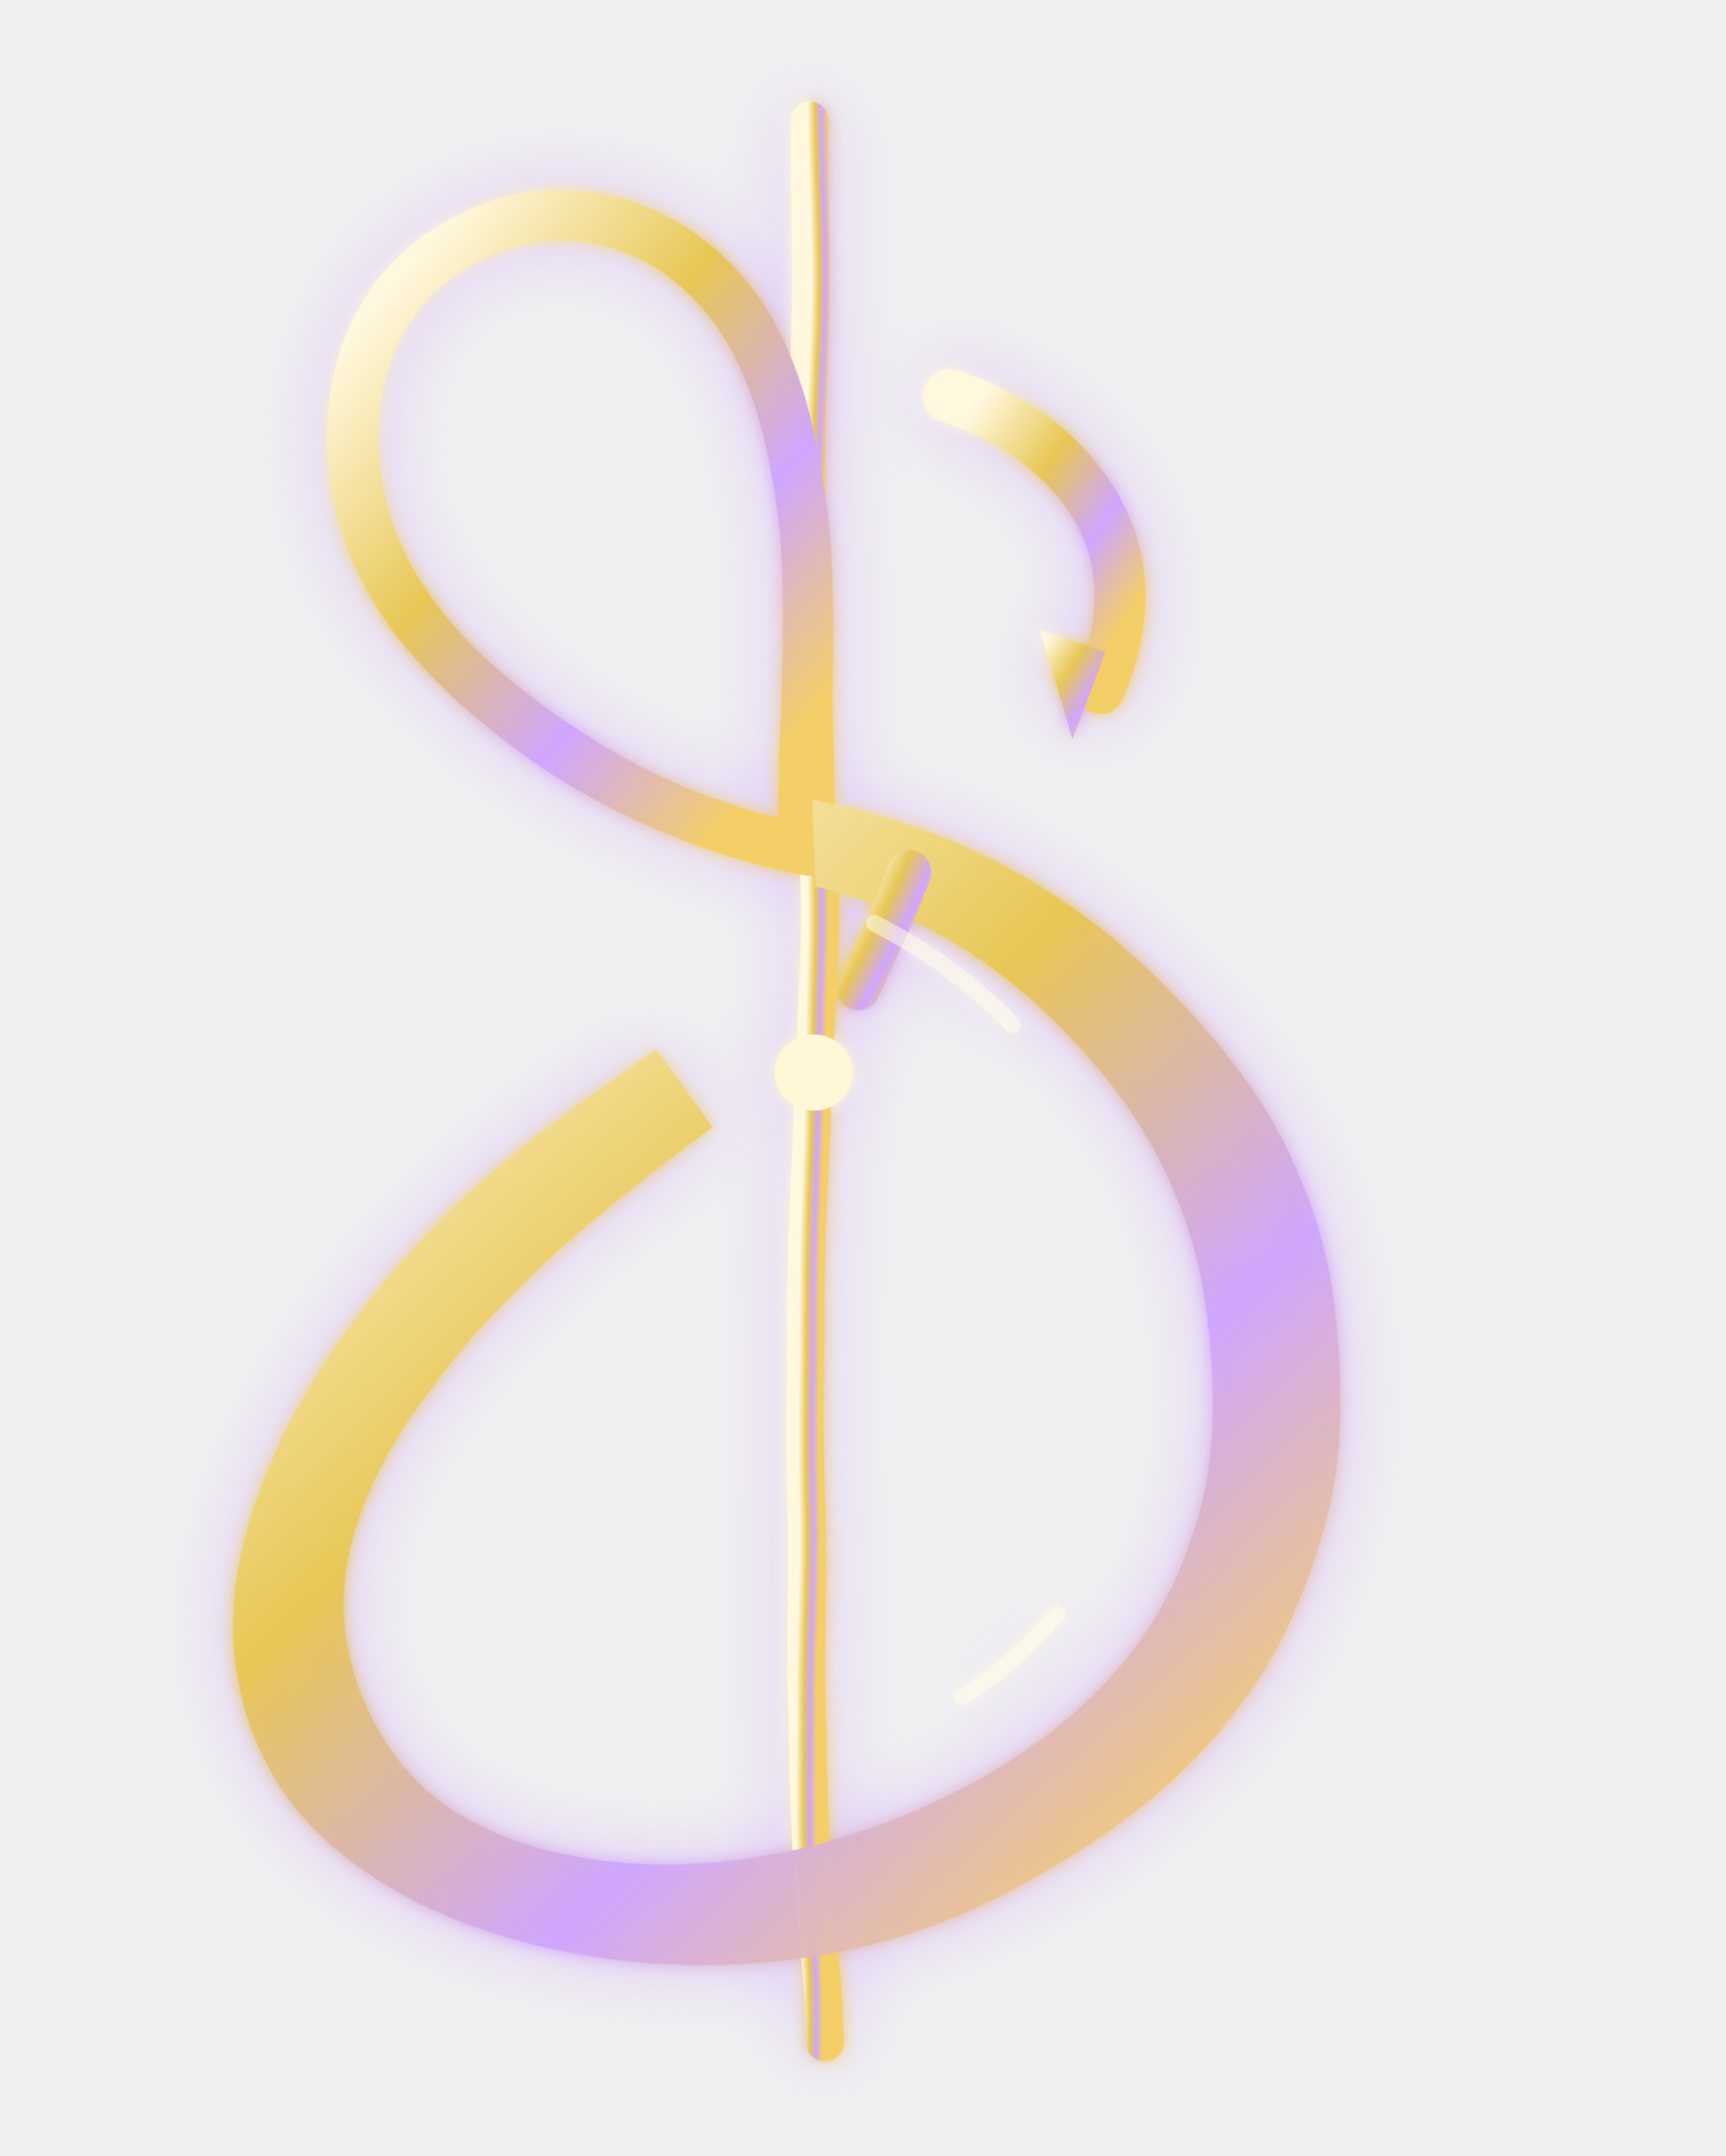
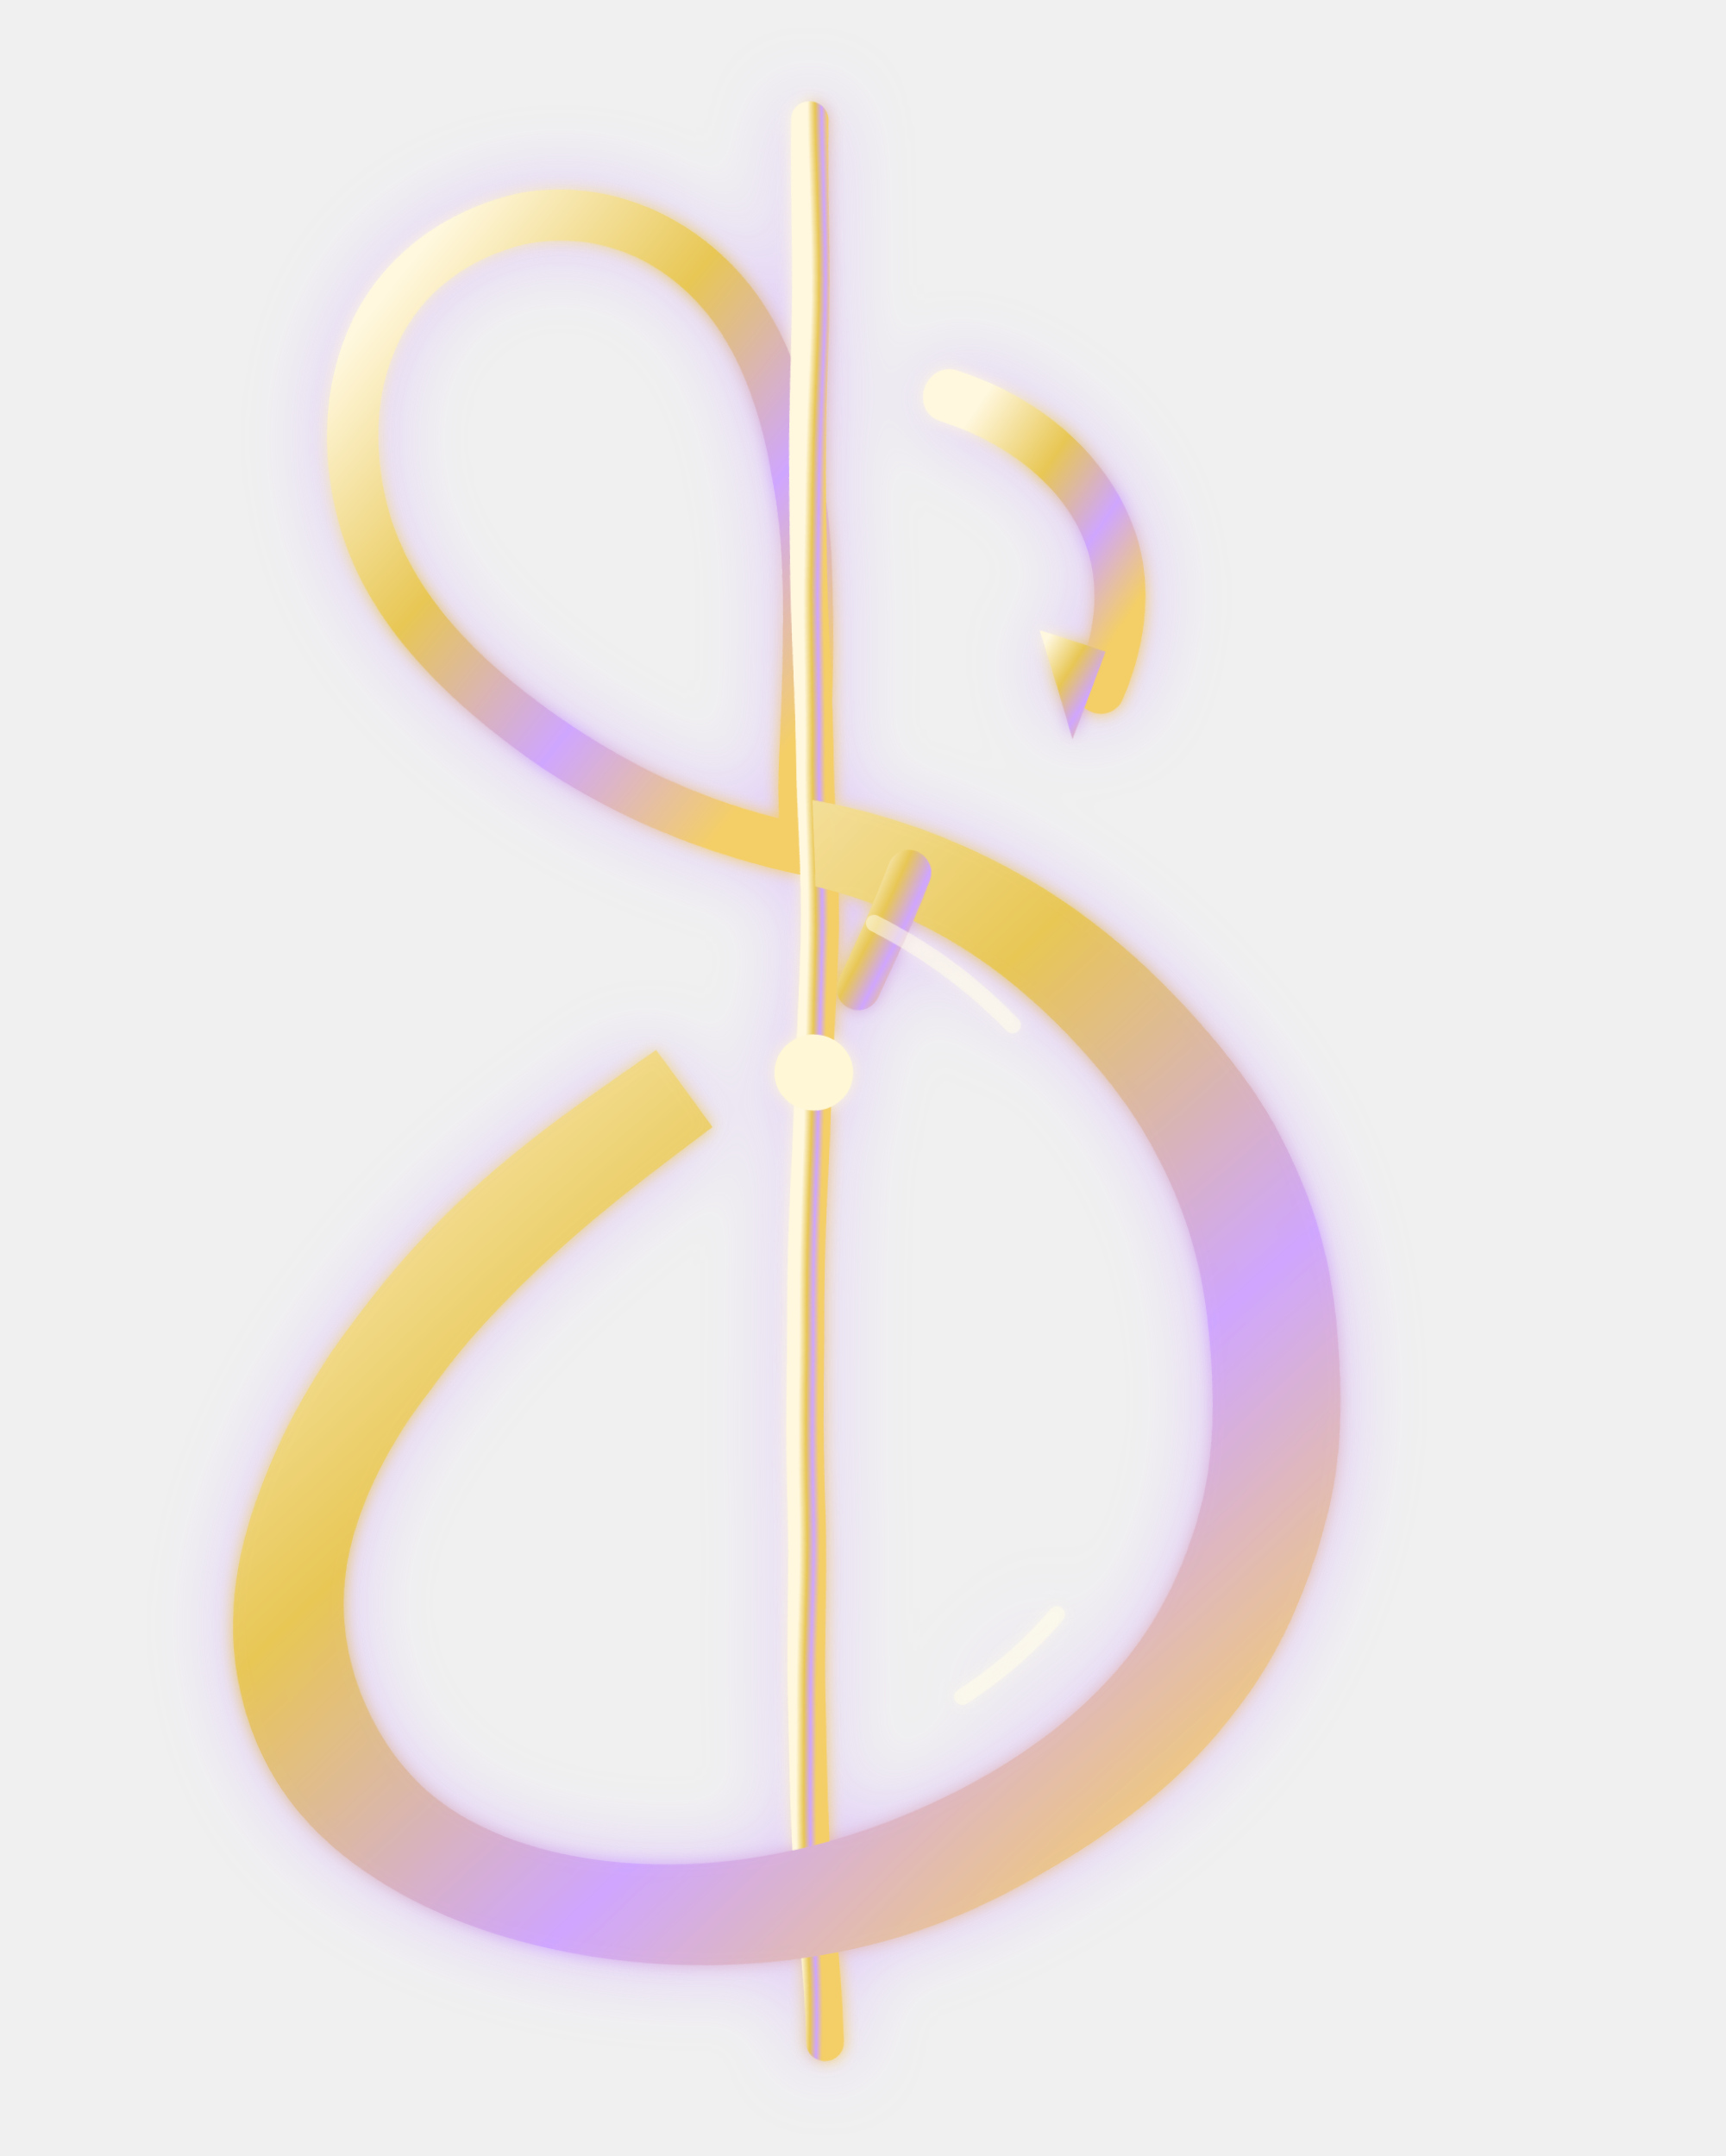
<svg xmlns="http://www.w3.org/2000/svg" viewBox="0 0 240 300" role="img" aria-labelledby="title description">
  <defs>
    <linearGradient id="mark-gradient" x1=".12" y1=".08" x2=".86" y2=".92">
      <stop offset="0" stop-color="#fff8df" />
      <stop offset=".38" stop-color="#e8c755" />
      <stop offset=".7" stop-color="#cfa6ff" />
      <stop offset="1" stop-color="#f4cf67" />
      <animate attributeName="x1" values=".12;.28;.12" dur="9s" repeatCount="indefinite" />
      <animate attributeName="y2" values=".92;.72;.92" dur="9s" repeatCount="indefinite" />
    </linearGradient>
    <filter id="fluid-glow" x="-70%" y="-55%" width="240%" height="210%" color-interpolation-filters="sRGB">
      <feTurbulence type="fractalNoise" baseFrequency=".008 .019" numOctaves="2" seed="7" result="flow">
        <animate attributeName="baseFrequency" values=".008 .019;.012 .014;.007 .021;.008 .019" dur="10s" repeatCount="indefinite" />
      </feTurbulence>
      <feDisplacementMap in="SourceGraphic" in2="flow" scale="2.8" xChannelSelector="R" yChannelSelector="B" result="moved" />
      <feGaussianBlur in="moved" stdDeviation="5.5" result="blur" />
      <feFlood flood-color="#d9b6ff" flood-opacity=".78" result="glow-color" />
      <feComposite in="glow-color" in2="blur" operator="in" result="colored-glow" />
      <feGaussianBlur in="moved" stdDeviation="1.1" result="soft-edge" />
      <feMerge>
        <feMergeNode in="colored-glow" />
        <feMergeNode in="soft-edge" />
        <feMergeNode in="moved" />
      </feMerge>
    </filter>
    <path id="upper-loop" d="M112 118C88 113 59 95 51 73C44 53 54 35 73 31C92 28 107 43 111 65C115 84 111 103 112 118" />
    <path id="lower-ribbon" d="M113 111C148 118 179 144 185 179C191 213 176 244 145 261C117 277 74 279 49 259C27 241 28 212 49 185C61 169 76 157 91 146L99 157C84 169 70 181 60 194C44 213 45 235 60 249C77 264 109 262 134 249C160 235 172 211 168 183C164 154 142 130 113 123Z" />
    <path id="right-hook" d="M132 55C151 61 162 77 153 96" />
+     <mask id="spine-weave-mask" maskUnits="userSpaceOnUse" x="0" y="0" width="240" height="300">
+       <rect width="240" height="300" fill="white" />
+       <use href="#lower-ribbon" fill="black" />
+     </mask>
  </defs>
  <style>
    .mark-breathe{transform-box:view-box;transform-origin:120px 150px;animation:mark-breathe 8s ease-in-out infinite}
    .mark-spine{stroke-dasharray:274 18;animation:spine-flow 7s ease-in-out infinite}
    .mark-highlight{stroke-dasharray:24 90;animation:highlight-flow 5.5s linear infinite}
    .mark-dot{animation:dot-pulse 4s ease-in-out infinite;transform-box:fill-box;transform-origin:center}
    @keyframes mark-breathe{0%,100%{transform:translateY(1px) rotate(-.35deg) scale(.993,1.006)}50%{transform:translateY(-2px) rotate(.35deg) scale(1.008,.995)}}
    @keyframes spine-flow{0%,100%{stroke-dashoffset:0;opacity:.72}50%{stroke-dashoffset:-26;opacity:1}}
    @keyframes highlight-flow{to{stroke-dashoffset:-114}}
    @keyframes dot-pulse{0%,100%{transform:scale(.88);opacity:.72}50%{transform:scale(1.22);opacity:1}}
    @media (prefers-reduced-motion:reduce){.mark-breathe,.mark-spine,.mark-highlight,.mark-dot{animation:none}}
  </style>
  <g class="mark-breathe" filter="url(#fluid-glow)">
-     <path d="M113 17C111 62 115 104 113 148C112 193 112 239 114 284" fill="none" stroke="url(#mark-gradient)" stroke-width="5.2" stroke-linecap="round" class="mark-spine" />
-     <use href="#upper-loop" fill="none" stroke="url(#mark-gradient)" stroke-width="7" stroke-linecap="round" stroke-linejoin="round" />
-     <use href="#lower-ribbon" fill="url(#mark-gradient)" opacity=".96" />
-     <use href="#right-hook" fill="none" stroke="url(#mark-gradient)" stroke-width="7" stroke-linecap="round" />
-     <path d="M154 91L145 88L149 103Z" fill="url(#mark-gradient)" />
-     <path d="M126 121L119 137" fill="none" stroke="url(#mark-gradient)" stroke-width="6" stroke-linecap="round" />
-     <circle cx="113" cy="149" r="5.5" fill="#fff7d6" class="mark-dot" />
-     <path d="M121 128C145 140 157 159 159 184C161 205 151 224 134 236" fill="none" stroke="#fffbe9" stroke-opacity=".55" stroke-width="2.3" stroke-linecap="round" class="mark-highlight" />
+     <g id="s-object" data-object="s-shape">
+       <use href="#upper-loop" fill="none" stroke="url(#mark-gradient)" stroke-width="7" stroke-linecap="round" stroke-linejoin="round" />
+       <use href="#lower-ribbon" fill="url(#mark-gradient)" opacity=".96" />
+       <use href="#right-hook" fill="none" stroke="url(#mark-gradient)" stroke-width="7" stroke-linecap="round" />
+       <path d="M154 91L145 88L149 103Z" fill="url(#mark-gradient)" />
+       <path d="M126 121L119 137" fill="none" stroke="url(#mark-gradient)" stroke-width="6" stroke-linecap="round" />
+       <path d="M121 128C145 140 157 159 159 184C161 205 151 224 134 236" fill="none" stroke="#fffbe9" stroke-opacity=".55" stroke-width="2.3" stroke-linecap="round" class="mark-highlight" />
+     </g>
+     <path id="line-object" data-object="line" d="M113 17C111 62 115 104 113 148C112 193 112 239 114 284" fill="none" stroke="url(#mark-gradient)" stroke-width="5.2" stroke-linecap="round" class="mark-spine" mask="url(#spine-weave-mask)" />
+     <circle id="center-circle" data-object="center-circle" cx="113" cy="149" r="5.5" fill="#fff7d6" class="mark-dot" />
  </g>
</svg>
